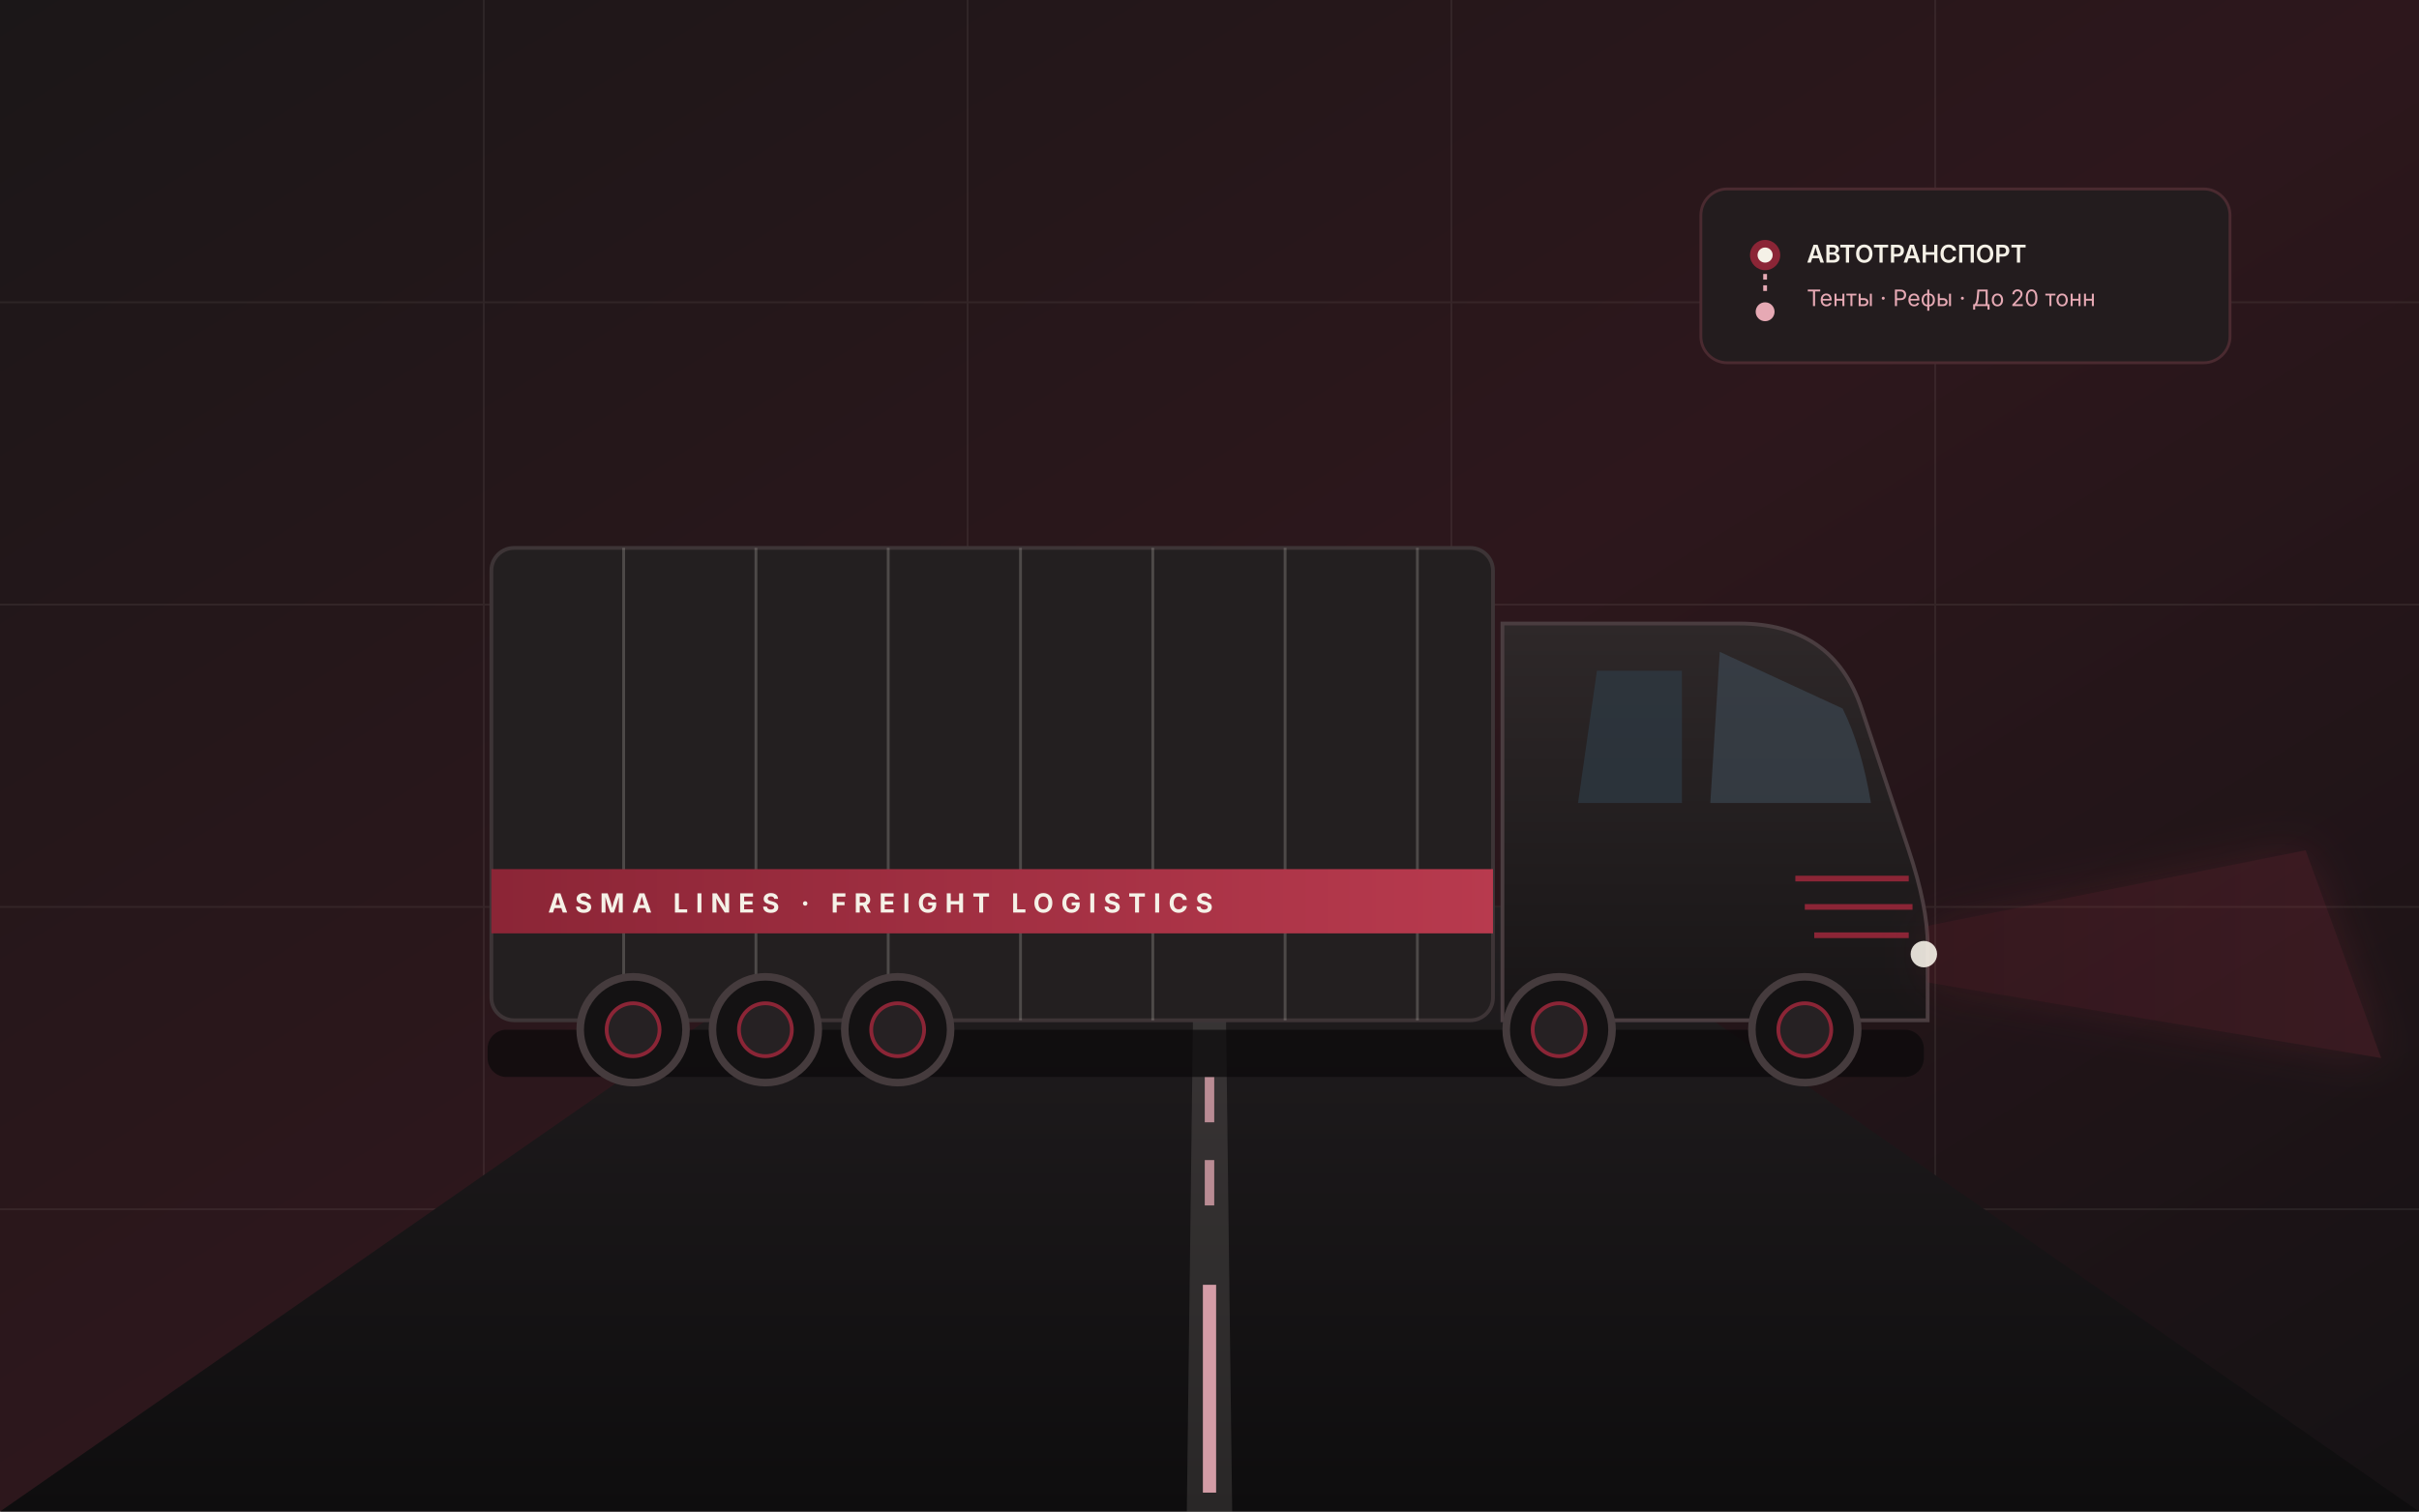
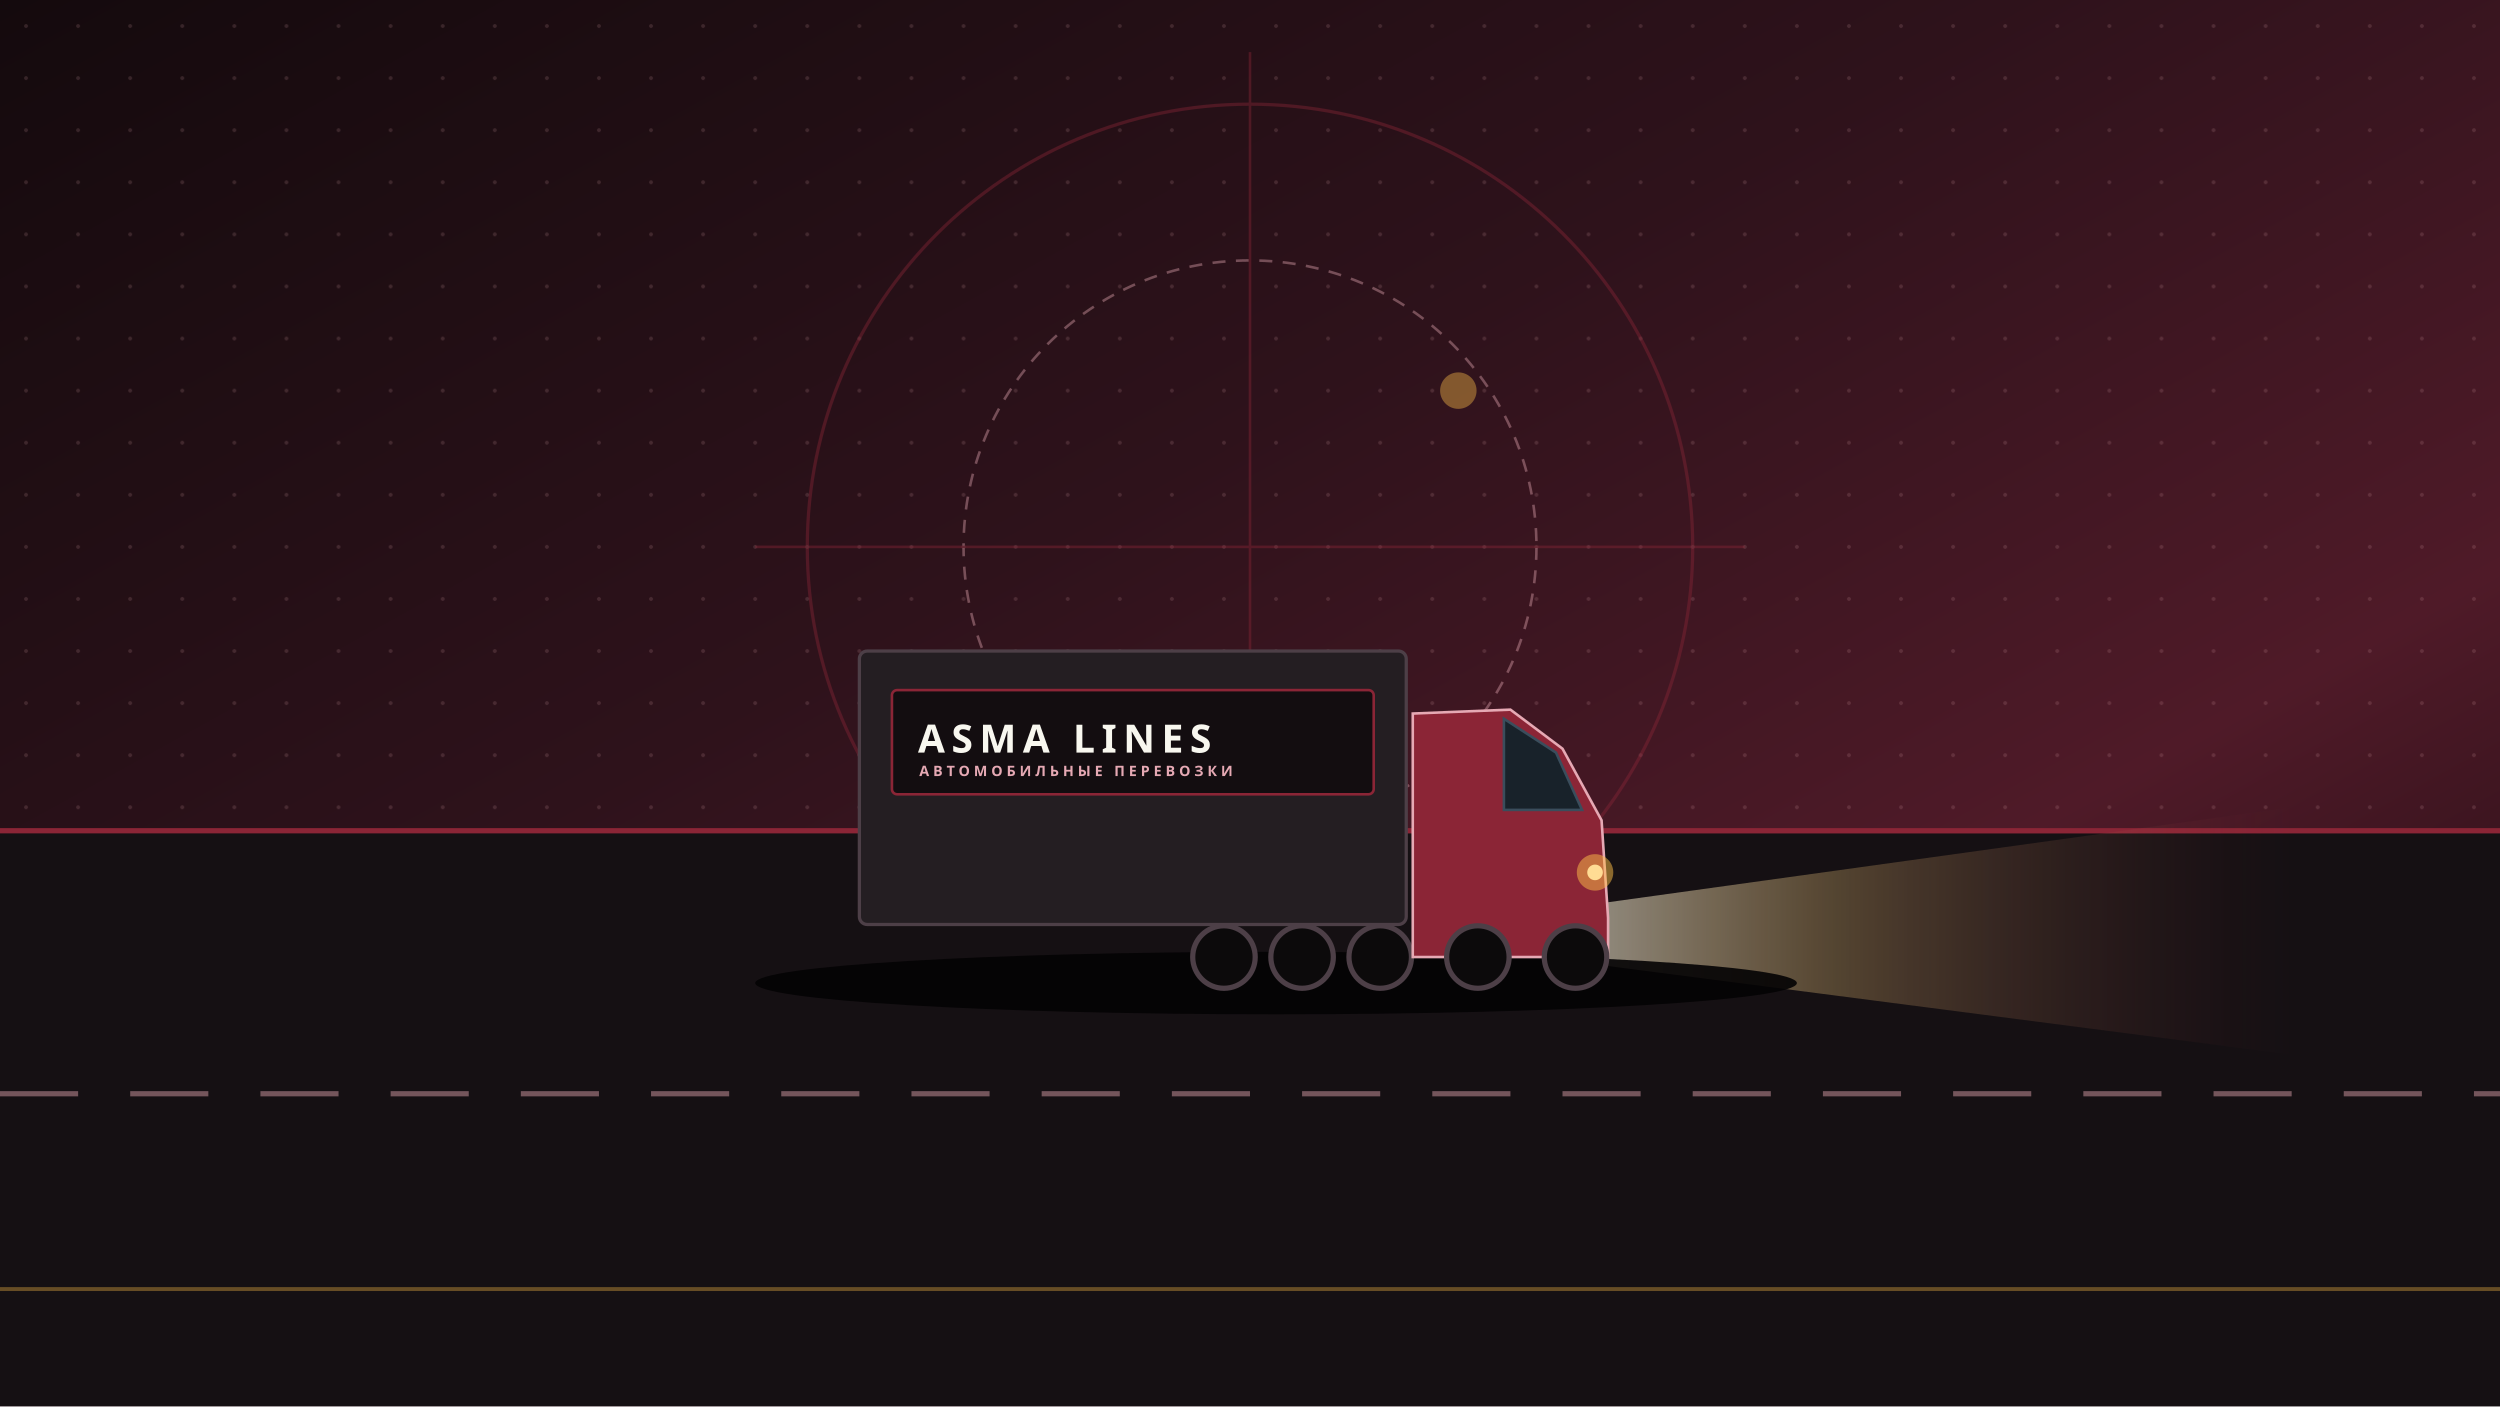
- <svg xmlns="http://www.w3.org/2000/svg" width="1280" height="800" viewBox="0 0 1280 800" fill="none">
+ <svg xmlns="http://www.w3.org/2000/svg" width="1920" height="1080" viewBox="0 0 1920 1080" fill="none">
  <defs>
-     <linearGradient id="bg_auto" x1="0%" y1="0%" x2="100%" y2="100%">
-       <stop offset="0%" stop-color="#1B1718" />
-       <stop offset="50%" stop-color="#2D171C" />
-       <stop offset="100%" stop-color="#151214" />
+     <linearGradient id="srv_sky_c" x1="0%" y1="0%" x2="100%" y2="100%">
+       <stop offset="0%" stop-color="#140A0D" />
+       <stop offset="40%" stop-color="#2E121B" />
+       <stop offset="70%" stop-color="#4F1A28" />
+       <stop offset="100%" stop-color="#14090D" />
    </linearGradient>
-     <linearGradient id="road_auto" x1="50%" y1="0%" x2="50%" y2="100%">
-       <stop offset="0%" stop-color="#221E20" />
-       <stop offset="100%" stop-color="#0E0D0E" />
+     <pattern id="srv_dots" width="40" height="40" patternUnits="userSpaceOnUse">
+       <circle cx="20" cy="20" r="1.5" fill="#E6A9B4" fill-opacity="0.16" />
+     </pattern>
+     <linearGradient id="srv_beam" x1="0%" y1="0%" x2="100%" y2="0%">
+       <stop offset="0%" stop-color="#FFF8E0" stop-opacity="0.9" />
+       <stop offset="35%" stop-color="#FFD382" stop-opacity="0.45" />
+       <stop offset="100%" stop-color="#8B2536" stop-opacity="0" />
    </linearGradient>
-     <linearGradient id="brand_grad" x1="0%" y1="0%" x2="100%" y2="0%">
-       <stop offset="0%" stop-color="#8B2536" />
-       <stop offset="100%" stop-color="#B83A4E" />
-     </linearGradient>
-     <linearGradient id="cab_grad" x1="0%" y1="0%" x2="0%" y2="100%">
-       <stop offset="0%" stop-color="#2E2829" />
-       <stop offset="100%" stop-color="#181516" />
-     </linearGradient>
-     <filter id="glow_auto" x="-20%" y="-20%" width="140%" height="140%">
-       <feGaussianBlur stdDeviation="12" result="blur" />
-       <feComposite in="SourceGraphic" in2="blur" operator="over" />
-     </filter>
  </defs>
-   <rect width="1280" height="800" fill="url(#bg_auto)" />
-   <g opacity="0.07" stroke="#F5F1E7" stroke-width="1">
-     <line x1="0" y1="160" x2="1280" y2="160" />
-     <line x1="0" y1="320" x2="1280" y2="320" />
-     <line x1="0" y1="480" x2="1280" y2="480" />
-     <line x1="0" y1="640" x2="1280" y2="640" />
-     <line x1="256" y1="0" x2="256" y2="800" />
-     <line x1="512" y1="0" x2="512" y2="800" />
-     <line x1="768" y1="0" x2="768" y2="800" />
-     <line x1="1024" y1="0" x2="1024" y2="800" />
+   <rect width="1920" height="1080" fill="url(#srv_sky_c)" />
+   <rect width="1920" height="1080" fill="url(#srv_dots)" />
+   <g transform="translate(960, 420)" opacity="0.4">
+     <circle cx="0" cy="0" r="340" stroke="#8B2536" stroke-width="2.5" fill="none" />
+     <circle cx="0" cy="0" r="220" stroke="#E6A9B4" stroke-width="2" stroke-dasharray="10 8" fill="none" />
+     <line x1="-380" y1="0" x2="380" y2="0" stroke="#8B2536" stroke-width="2" />
+     <line x1="0" y1="-380" x2="0" y2="380" stroke="#8B2536" stroke-width="2" />
+     <circle cx="160" cy="-120" r="14" fill="#FFC048" />
+     <circle cx="-180" cy="100" r="14" fill="#FF2E50" />
  </g>
-   <path d="M0 800 L460 480 L820 480 L1280 800 Z" fill="url(#road_auto)" />
-   <path d="M632 480 L648 480 L652 800 L628 800 Z" fill="#F5F1E7" opacity="0.12" />
-   <line x1="640" y1="500" x2="640" y2="540" stroke="#E6A9B4" stroke-width="3" stroke-dasharray="16 16" opacity="0.6" />
-   <line x1="640" y1="570" x2="640" y2="640" stroke="#E6A9B4" stroke-width="5" stroke-dasharray="24 20" opacity="0.75" />
-   <line x1="640" y1="680" x2="640" y2="790" stroke="#E6A9B4" stroke-width="7" opacity="0.9" />
-   <g transform="translate(240, 220)">
-     <rect x="18" y="325" width="760" height="25" rx="10" fill="#0A090A" opacity="0.7" />
-     <rect x="20" y="70" width="530" height="250" rx="12" fill="#231F20" stroke="#3D3436" stroke-width="2" />
-     <g opacity="0.2" stroke="#F5F1E7" stroke-width="1.5">
-       <line x1="90" y1="70" x2="90" y2="320" />
-       <line x1="160" y1="70" x2="160" y2="320" />
-       <line x1="230" y1="70" x2="230" y2="320" />
-       <line x1="300" y1="70" x2="300" y2="320" />
-       <line x1="370" y1="70" x2="370" y2="320" />
-       <line x1="440" y1="70" x2="440" y2="320" />
-       <line x1="510" y1="70" x2="510" y2="320" />
-     </g>
-     <rect x="20" y="240" width="530" height="34" fill="url(#brand_grad)" />
-     <text x="50" y="263" fill="#F5F1E7" font-family="system-ui, -apple-system, sans-serif" font-size="14" font-weight="700" letter-spacing="4">ASMA LINES · FREIGHT LOGISTICS</text>
-     <path d="M555 110 L680 110 Q730 110 745 155 L770 230 Q780 260 780 280 L780 320 L555 320 Z" fill="url(#cab_grad)" stroke="#4A3D40" stroke-width="2" />
-     <path d="M670 125 L735 155 Q745 175 750 205 L665 205 Z" fill="#3D4B57" opacity="0.6" />
-     <path d="M605 135 L650 135 L650 205 L595 205 Z" fill="#2E3A44" opacity="0.7" />
-     <line x1="710" y1="245" x2="770" y2="245" stroke="#8B2536" stroke-width="3" />
-     <line x1="715" y1="260" x2="772" y2="260" stroke="#8B2536" stroke-width="3" />
-     <line x1="720" y1="275" x2="770" y2="275" stroke="#8B2536" stroke-width="3" />
-     <path d="M780 270 L980 230 L1020 340 L780 300 Z" fill="url(#brand_grad)" opacity="0.18" filter="url(#glow_auto)" />
-     <circle cx="778" cy="285" r="7" fill="#F5F1E7" opacity="0.9" />
-     <g fill="#141213" stroke="#453B3D" stroke-width="4">
-       <circle cx="95" cy="325" r="28" />
-       <circle cx="95" cy="325" r="14" fill="#262123" stroke="#8B2536" stroke-width="2" />
-       <circle cx="165" cy="325" r="28" />
-       <circle cx="165" cy="325" r="14" fill="#262123" stroke="#8B2536" stroke-width="2" />
-       <circle cx="235" cy="325" r="28" />
-       <circle cx="235" cy="325" r="14" fill="#262123" stroke="#8B2536" stroke-width="2" />
-       <circle cx="585" cy="325" r="28" />
-       <circle cx="585" cy="325" r="14" fill="#262123" stroke="#8B2536" stroke-width="2" />
-       <circle cx="715" cy="325" r="28" />
-       <circle cx="715" cy="325" r="14" fill="#262123" stroke="#8B2536" stroke-width="2" />
-     </g>
-   </g>
-   <g transform="translate(900, 100)">
-     <rect width="280" height="92" rx="14" fill="#231C1E" stroke="#4A2A30" stroke-width="1.5" />
-     <circle cx="34" cy="35" r="8" fill="#8B2536" />
-     <circle cx="34" cy="35" r="4" fill="#F5F1E7" />
-     <line x1="34" y1="45" x2="34" y2="57" stroke="#E6A9B4" stroke-width="2" stroke-dasharray="3 3" />
-     <circle cx="34" cy="65" r="5" fill="#E6A9B4" />
-     <text x="56" y="39" fill="#F5F1E7" font-family="system-ui, -apple-system, sans-serif" font-size="13" font-weight="600">АВТОТРАНСПОРТ</text>
-     <text x="56" y="62" fill="#E6A9B4" font-family="system-ui, -apple-system, sans-serif" font-size="12">Тенты · Рефы · До 20 тонн</text>
+   <path d="M 0 640 L 1920 640 L 1920 1080 L 0 1080 Z" fill="#151013" />
+   <line x1="0" y1="638" x2="1920" y2="638" stroke="#8B2536" stroke-width="4" />
+   <line x1="0" y1="840" x2="1920" y2="840" stroke="#E6A9B4" stroke-width="4" stroke-dasharray="60 40" opacity="0.45" />
+   <line x1="0" y1="990" x2="1920" y2="990" stroke="#FFC048" stroke-width="3" opacity="0.35" />
+   <g transform="translate(660, 470)">
+     <polygon points="560,225 1100,150 1100,340 560,270" fill="url(#srv_beam)" opacity="0.6" />
+     <ellipse cx="320" cy="285" rx="400" ry="24" fill="#030203" opacity="0.9" />
+     <rect x="0" y="30" width="420" height="210" rx="6" fill="#241E22" stroke="#4D3F47" stroke-width="2.5" />
+     <rect x="25" y="60" width="370" height="80" rx="4" fill="#130D10" stroke="#8B2536" stroke-width="2" />
+     <text x="45" y="108" fill="#F8F7EF" font-family="system-ui, sans-serif" font-size="30" font-weight="900" letter-spacing="5">ASMA LINES</text>
+     <text x="46" y="126" fill="#E6A9B4" font-family="system-ui, sans-serif" font-size="11" font-weight="700" letter-spacing="3">АВТОМОБИЛЬНЫЕ ПЕРЕВОЗКИ</text>
+     <circle cx="280" cy="265" r="24" fill="#0C0A0B" stroke="#4D3F47" stroke-width="4" />
+     <circle cx="340" cy="265" r="24" fill="#0C0A0B" stroke="#4D3F47" stroke-width="4" />
+     <circle cx="400" cy="265" r="24" fill="#0C0A0B" stroke="#4D3F47" stroke-width="4" />
+     <path d="M425 78 L500 75 L540 105 L570 160 L575 235 L575 265 L425 265 Z" fill="#8B2536" stroke="#E6A9B4" stroke-width="2" />
+     <path d="M495 82 L535 108 L555 152 L495 152 Z" fill="#18222A" stroke="#3A4D5C" stroke-width="2" />
+     <circle cx="565" cy="200" r="6" fill="#FFF8E0" />
+     <circle cx="565" cy="200" r="14" fill="#FFC048" fill-opacity="0.5" />
+     <circle cx="475" cy="265" r="24" fill="#0C0A0B" stroke="#4D3F47" stroke-width="4" />
+     <circle cx="550" cy="265" r="24" fill="#0C0A0B" stroke="#4D3F47" stroke-width="4" />
  </g>
</svg>
